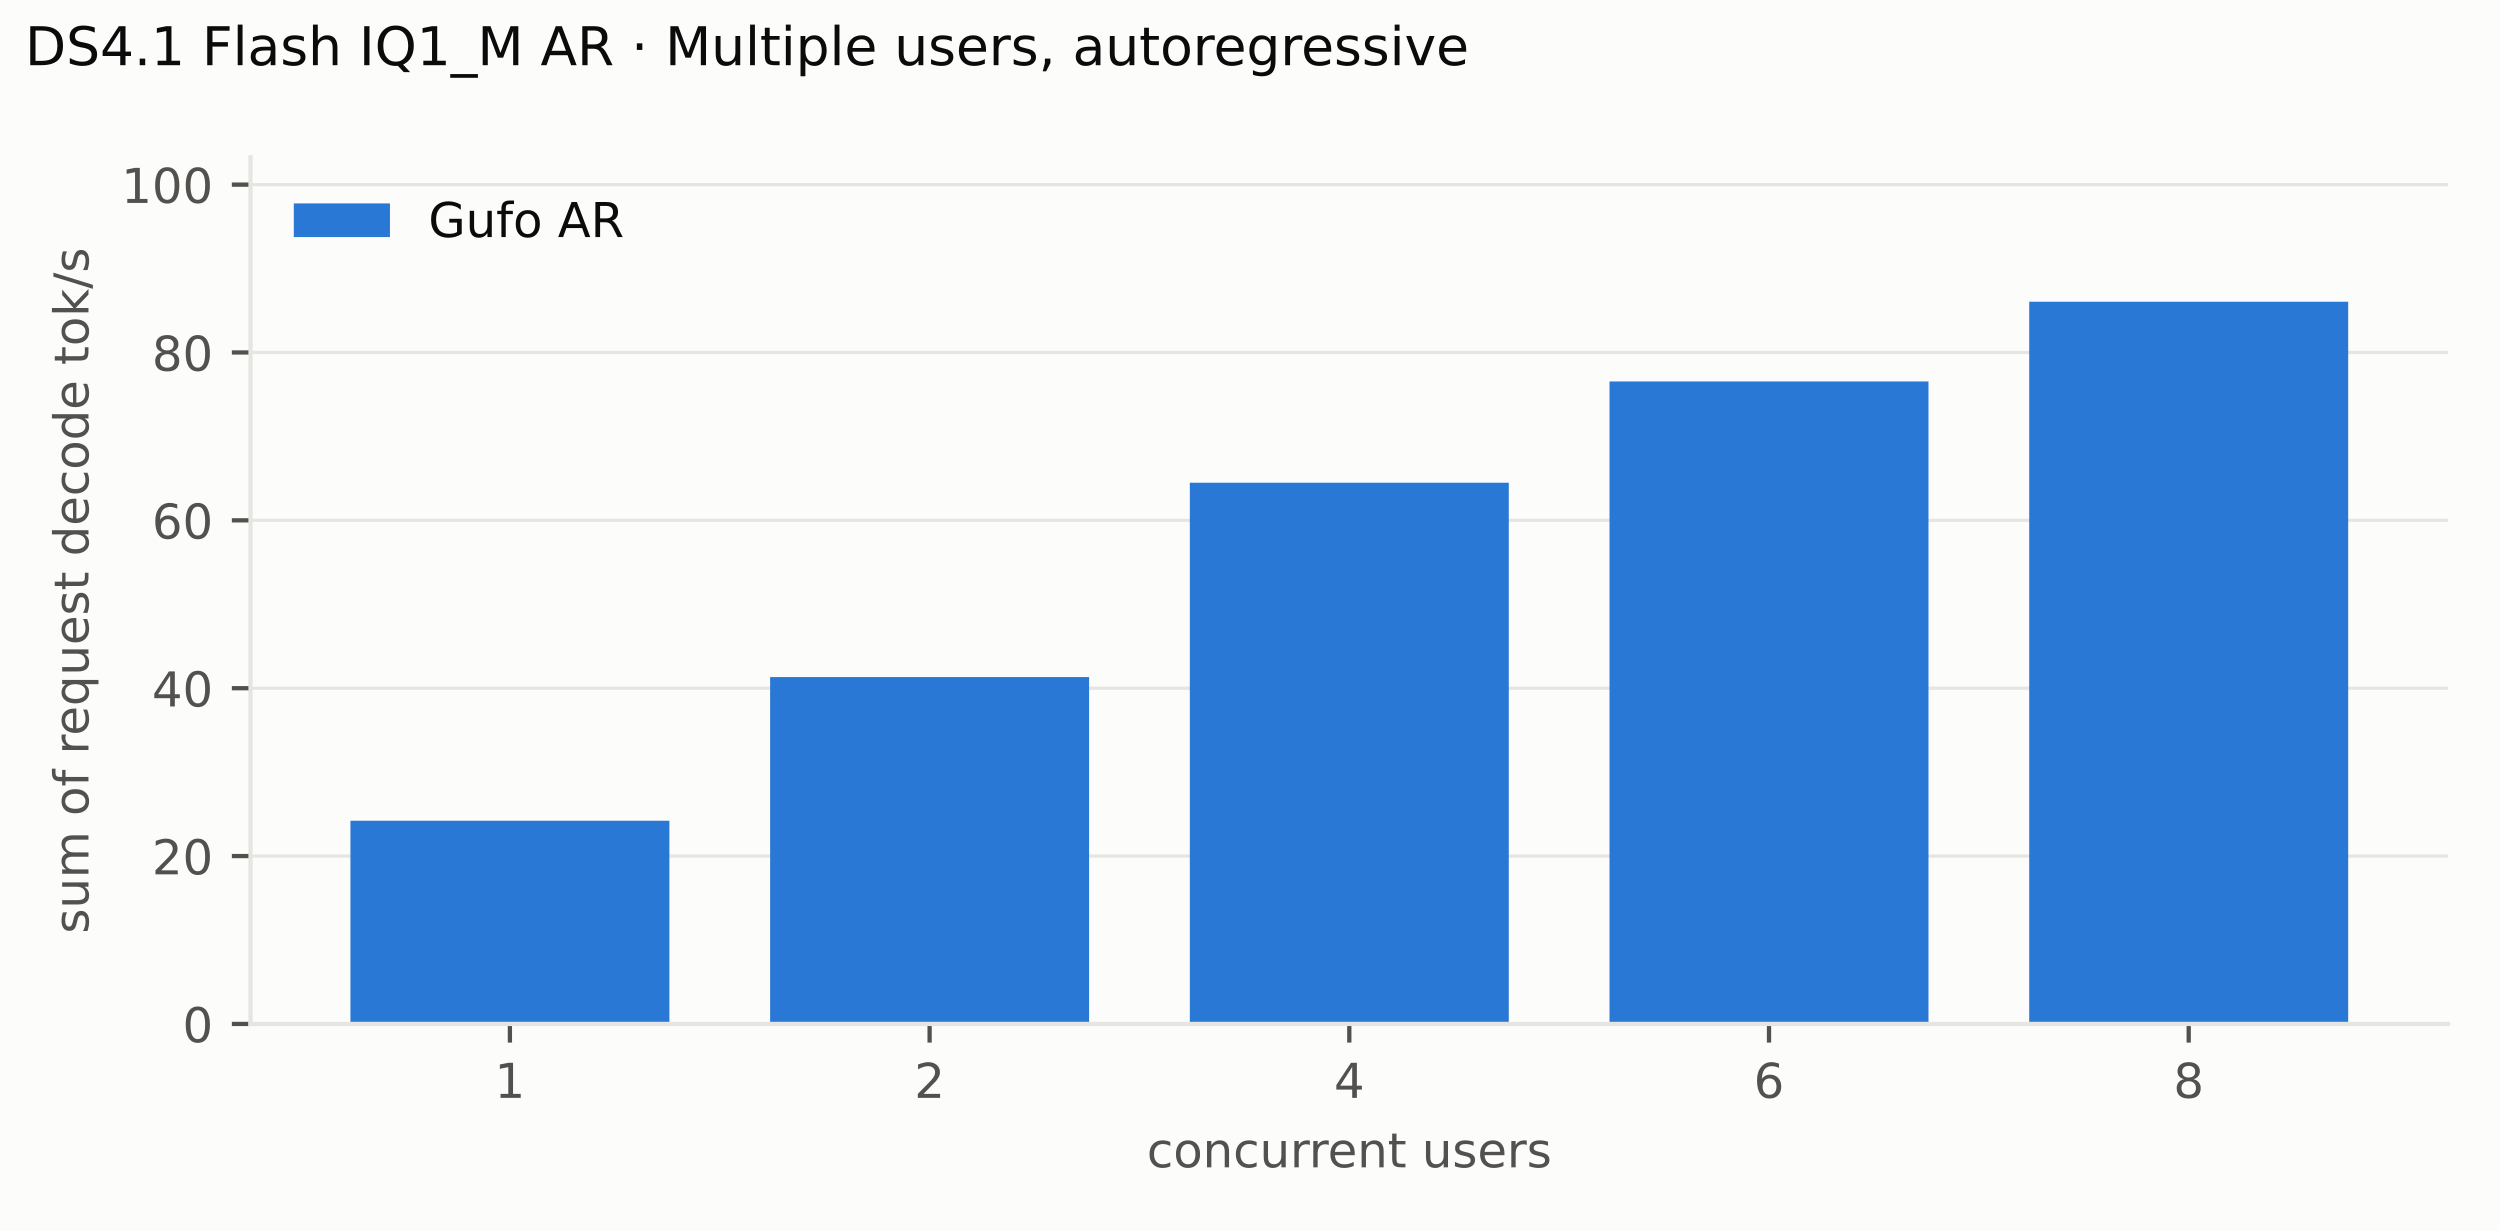
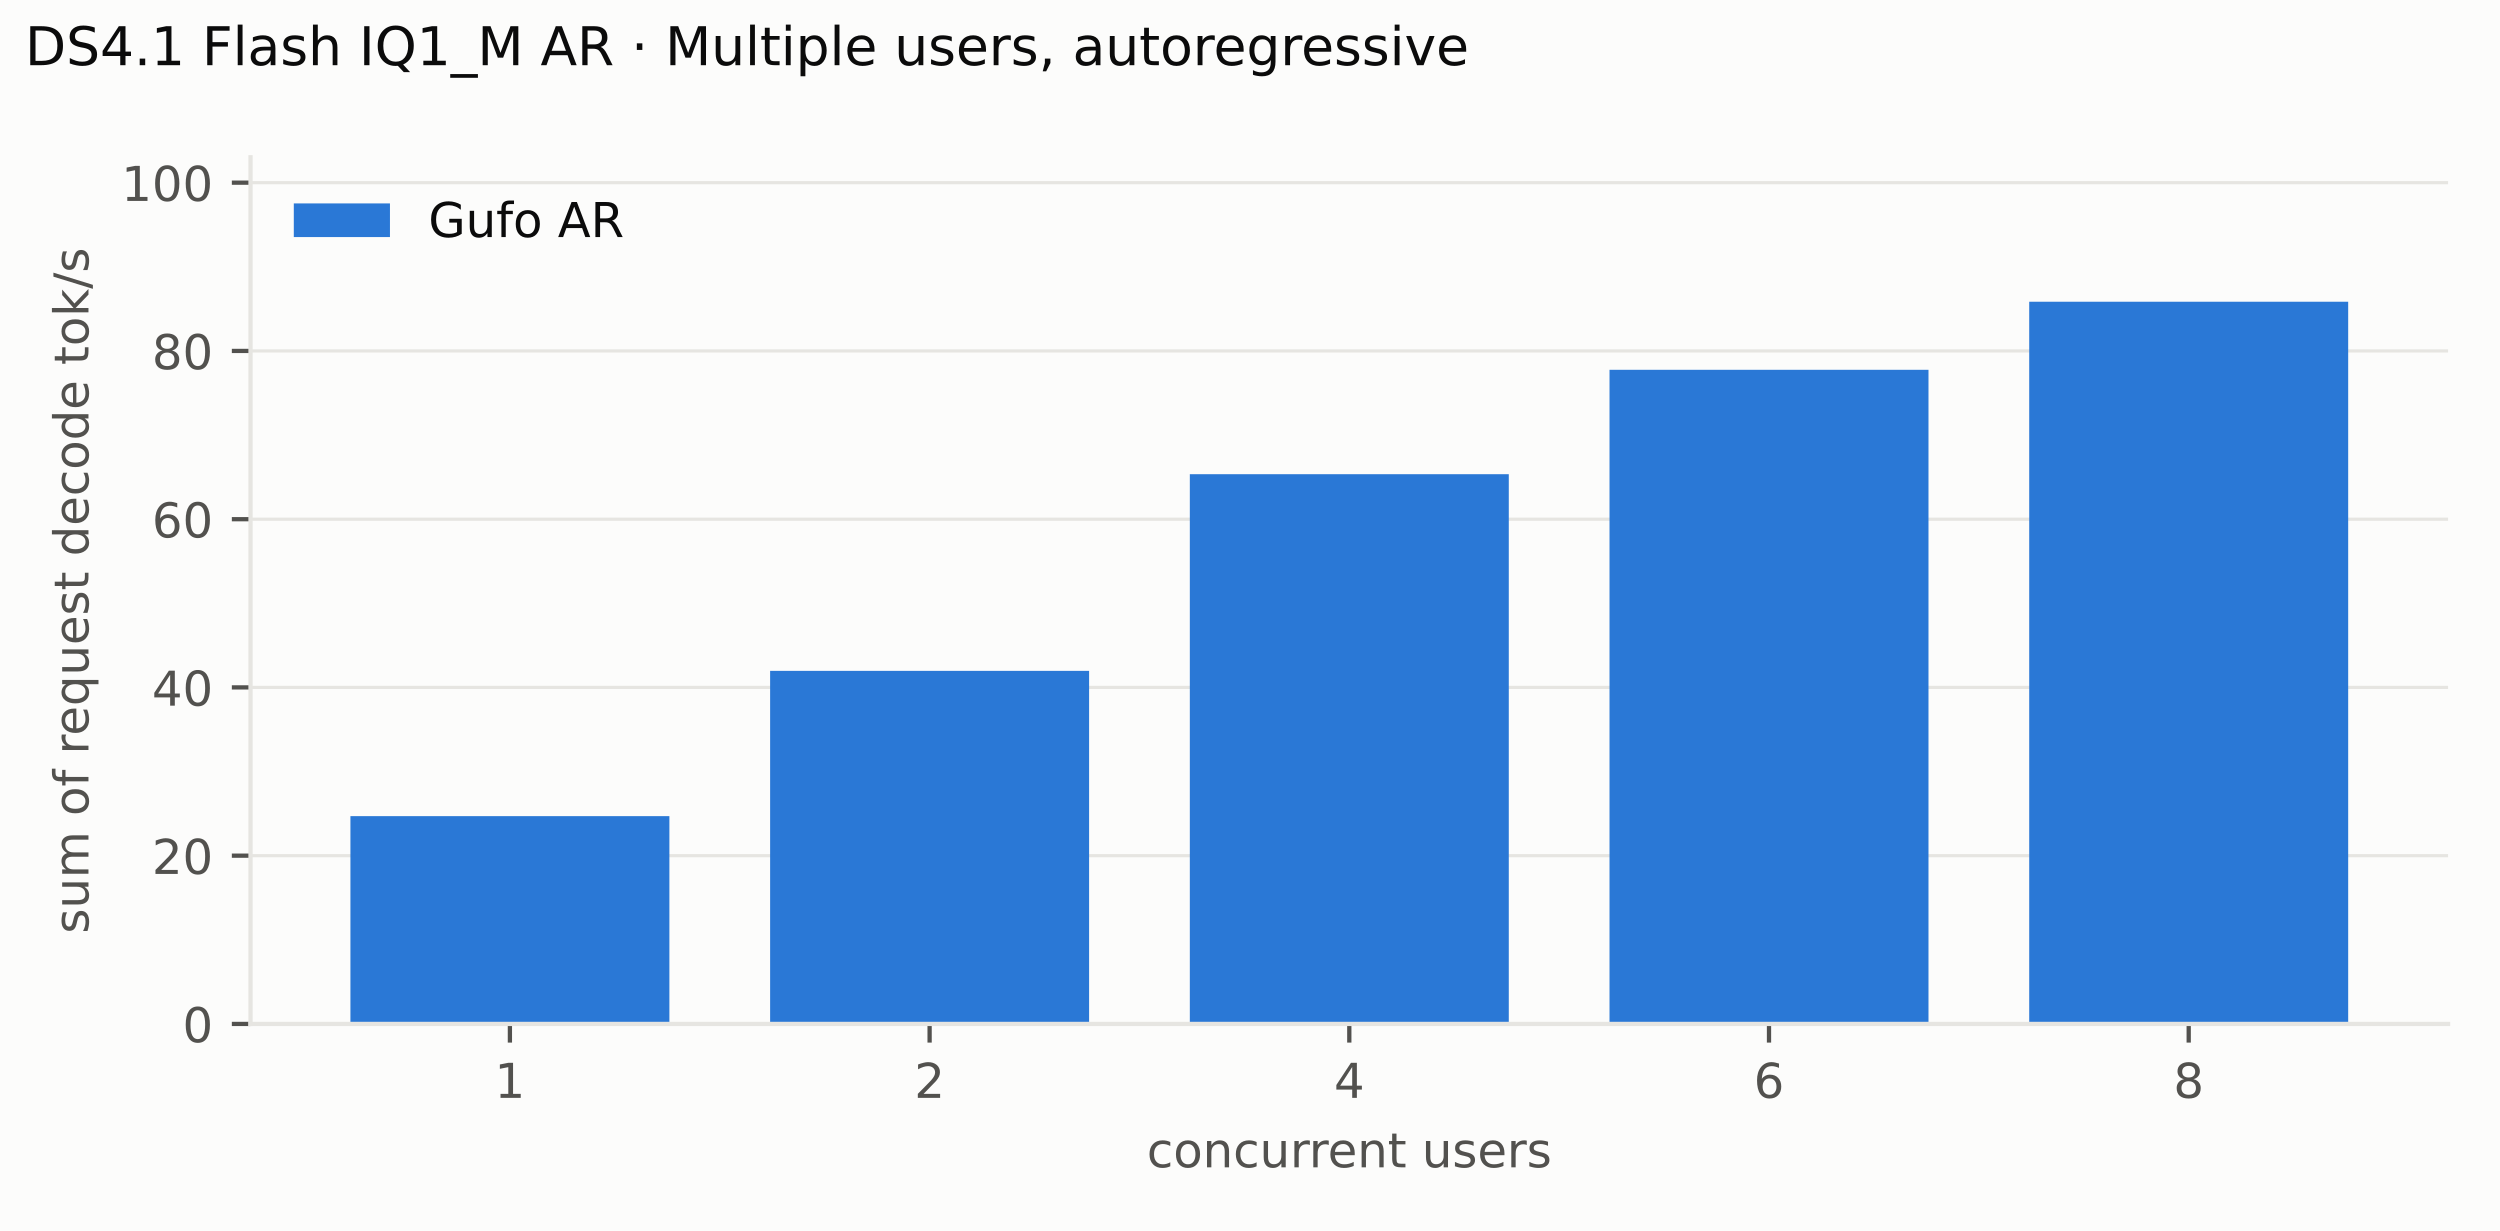
<svg xmlns="http://www.w3.org/2000/svg" xmlns:xlink="http://www.w3.org/1999/xlink" width="468pt" height="230.4pt" viewBox="0 0 468 230.4" version="1.1">
  <defs>
    <style type="text/css">*{stroke-linejoin: round; stroke-linecap: butt}</style>
  </defs>
  <g id="figure_1">
    <g id="patch_1">
      <path d="M 0 230.4 L 468 230.4 L 468 0 L 0 0 z " style="fill: #fcfcfb" />
    </g>
    <g id="axes_1">
      <g id="patch_2">
        <path d="M 46.899 191.68 L 458.28 191.68 L 458.28 29.441 L 46.899 29.441 z " style="fill: #fcfcfb" />
      </g>
      <g id="matplotlib.axis_1">
        <g id="xtick_1">
          <g id="line2d_1">
            <defs>
              <path id="m1ebf051f68" d="M 0 0 L 0 3.5 " style="stroke: #52514e; stroke-width: 0.8" />
            </defs>
            <g>
              <use xlink:href="#m1ebf051f68" x="95.454" y="191.68" style="fill: #52514e; stroke: #52514e; stroke-width: 0.8" />
            </g>
          </g>
          <g id="text_1">
            <text style="font-size: 9px; font-family: 'DejaVu Sans', 'Bitstream Vera Sans', 'Computer Modern Sans Serif', 'Lucida Grande', 'Verdana', 'Geneva', 'Lucid', 'Arial', 'Helvetica', 'Avant Garde', sans-serif; text-anchor: middle; fill: #52514e" x="95.454" y="205.518" transform="rotate(-0 95.4543 205.5179)">1</text>
          </g>
        </g>
        <g id="xtick_2">
          <g id="line2d_2">
            <g>
              <use xlink:href="#m1ebf051f68" x="174.022" y="191.68" style="fill: #52514e; stroke: #52514e; stroke-width: 0.8" />
            </g>
          </g>
          <g id="text_2">
            <text style="font-size: 9px; font-family: 'DejaVu Sans', 'Bitstream Vera Sans', 'Computer Modern Sans Serif', 'Lucida Grande', 'Verdana', 'Geneva', 'Lucid', 'Arial', 'Helvetica', 'Avant Garde', sans-serif; text-anchor: middle; fill: #52514e" x="174.022" y="205.518" transform="rotate(-0 174.022 205.5179)">2</text>
          </g>
        </g>
        <g id="xtick_3">
          <g id="line2d_3">
            <g>
              <use xlink:href="#m1ebf051f68" x="252.59" y="191.68" style="fill: #52514e; stroke: #52514e; stroke-width: 0.8" />
            </g>
          </g>
          <g id="text_3">
            <text style="font-size: 9px; font-family: 'DejaVu Sans', 'Bitstream Vera Sans', 'Computer Modern Sans Serif', 'Lucida Grande', 'Verdana', 'Geneva', 'Lucid', 'Arial', 'Helvetica', 'Avant Garde', sans-serif; text-anchor: middle; fill: #52514e" x="252.59" y="205.518" transform="rotate(-0 252.5897 205.5179)">4</text>
          </g>
        </g>
        <g id="xtick_4">
          <g id="line2d_4">
            <g>
              <use xlink:href="#m1ebf051f68" x="331.157" y="191.68" style="fill: #52514e; stroke: #52514e; stroke-width: 0.8" />
            </g>
          </g>
          <g id="text_4">
            <text style="font-size: 9px; font-family: 'DejaVu Sans', 'Bitstream Vera Sans', 'Computer Modern Sans Serif', 'Lucida Grande', 'Verdana', 'Geneva', 'Lucid', 'Arial', 'Helvetica', 'Avant Garde', sans-serif; text-anchor: middle; fill: #52514e" x="331.157" y="205.518" transform="rotate(-0 331.1574 205.5179)">6</text>
          </g>
        </g>
        <g id="xtick_5">
          <g id="line2d_5">
            <g>
              <use xlink:href="#m1ebf051f68" x="409.725" y="191.68" style="fill: #52514e; stroke: #52514e; stroke-width: 0.8" />
            </g>
          </g>
          <g id="text_5">
            <text style="font-size: 9px; font-family: 'DejaVu Sans', 'Bitstream Vera Sans', 'Computer Modern Sans Serif', 'Lucida Grande', 'Verdana', 'Geneva', 'Lucid', 'Arial', 'Helvetica', 'Avant Garde', sans-serif; text-anchor: middle; fill: #52514e" x="409.725" y="205.518" transform="rotate(-0 409.7252 205.5179)">8</text>
          </g>
        </g>
        <g id="text_6">
          <text style="font-size: 9px; font-family: 'DejaVu Sans', 'Bitstream Vera Sans', 'Computer Modern Sans Serif', 'Lucida Grande', 'Verdana', 'Geneva', 'Lucid', 'Arial', 'Helvetica', 'Avant Garde', sans-serif; text-anchor: middle; fill: #52514e" x="252.59" y="218.518" transform="rotate(-0 252.5897 218.5179)">concurrent users</text>
        </g>
      </g>
      <g id="matplotlib.axis_2">
        <g id="ytick_1">
          <g id="line2d_6">
            <path d="M 46.899 191.68 L 458.28 191.68 " clip-path="url(#pb5c279a9e9)" style="fill: none; stroke: #e6e5e1; stroke-width: 0.6; stroke-linecap: square" />
          </g>
          <g id="line2d_7">
            <defs>
              <path id="m680e5b1e24" d="M 0 0 L -3.5 0 " style="stroke: #52514e; stroke-width: 0.8" />
            </defs>
            <g>
              <use xlink:href="#m680e5b1e24" x="46.899" y="191.68" style="fill: #52514e; stroke: #52514e; stroke-width: 0.8" />
            </g>
          </g>
          <g id="text_7">
            <text style="font-size: 9px; font-family: 'DejaVu Sans', 'Bitstream Vera Sans', 'Computer Modern Sans Serif', 'Lucida Grande', 'Verdana', 'Geneva', 'Lucid', 'Arial', 'Helvetica', 'Avant Garde', sans-serif; text-anchor: end; fill: #52514e" x="39.899" y="195.099" transform="rotate(-0 39.89945 195.0989)">0</text>
          </g>
        </g>
        <g id="ytick_2">
          <g id="line2d_8">
-             <path d="M 46.899 160.257 L 458.28 160.257 " clip-path="url(#pb5c279a9e9)" style="fill: none; stroke: #e6e5e1; stroke-width: 0.6; stroke-linecap: square" />
+             <path d="M 46.899 160.183 L 458.28 160.183 " clip-path="url(#pb5c279a9e9)" style="fill: none; stroke: #e6e5e1; stroke-width: 0.6; stroke-linecap: square" />
          </g>
          <g id="line2d_9">
            <g>
-               <use xlink:href="#m680e5b1e24" x="46.899" y="160.257" style="fill: #52514e; stroke: #52514e; stroke-width: 0.8" />
+               <use xlink:href="#m680e5b1e24" x="46.899" y="160.183" style="fill: #52514e; stroke: #52514e; stroke-width: 0.8" />
            </g>
          </g>
          <g id="text_8">
-             <text style="font-size: 9px; font-family: 'DejaVu Sans', 'Bitstream Vera Sans', 'Computer Modern Sans Serif', 'Lucida Grande', 'Verdana', 'Geneva', 'Lucid', 'Arial', 'Helvetica', 'Avant Garde', sans-serif; text-anchor: end; fill: #52514e" x="39.899" y="163.676" transform="rotate(-0 39.89945 163.6755)">20</text>
+             <text style="font-size: 9px; font-family: 'DejaVu Sans', 'Bitstream Vera Sans', 'Computer Modern Sans Serif', 'Lucida Grande', 'Verdana', 'Geneva', 'Lucid', 'Arial', 'Helvetica', 'Avant Garde', sans-serif; text-anchor: end; fill: #52514e" x="39.899" y="163.602" transform="rotate(-0 39.89945 163.6023)">20</text>
          </g>
        </g>
        <g id="ytick_3">
          <g id="line2d_10">
-             <path d="M 46.899 128.833 L 458.28 128.833 " clip-path="url(#pb5c279a9e9)" style="fill: none; stroke: #e6e5e1; stroke-width: 0.6; stroke-linecap: square" />
+             <path d="M 46.899 128.687 L 458.28 128.687 " clip-path="url(#pb5c279a9e9)" style="fill: none; stroke: #e6e5e1; stroke-width: 0.6; stroke-linecap: square" />
          </g>
          <g id="line2d_11">
            <g>
-               <use xlink:href="#m680e5b1e24" x="46.899" y="128.833" style="fill: #52514e; stroke: #52514e; stroke-width: 0.8" />
+               <use xlink:href="#m680e5b1e24" x="46.899" y="128.687" style="fill: #52514e; stroke: #52514e; stroke-width: 0.8" />
            </g>
          </g>
          <g id="text_9">
-             <text style="font-size: 9px; font-family: 'DejaVu Sans', 'Bitstream Vera Sans', 'Computer Modern Sans Serif', 'Lucida Grande', 'Verdana', 'Geneva', 'Lucid', 'Arial', 'Helvetica', 'Avant Garde', sans-serif; text-anchor: end; fill: #52514e" x="39.899" y="132.252" transform="rotate(-0 39.89945 132.2521)">40</text>
+             <text style="font-size: 9px; font-family: 'DejaVu Sans', 'Bitstream Vera Sans', 'Computer Modern Sans Serif', 'Lucida Grande', 'Verdana', 'Geneva', 'Lucid', 'Arial', 'Helvetica', 'Avant Garde', sans-serif; text-anchor: end; fill: #52514e" x="39.899" y="132.106" transform="rotate(-0 39.89945 132.1057)">40</text>
          </g>
        </g>
        <g id="ytick_4">
          <g id="line2d_12">
-             <path d="M 46.899 97.41 L 458.28 97.41 " clip-path="url(#pb5c279a9e9)" style="fill: none; stroke: #e6e5e1; stroke-width: 0.6; stroke-linecap: square" />
+             <path d="M 46.899 97.19 L 458.28 97.19 " clip-path="url(#pb5c279a9e9)" style="fill: none; stroke: #e6e5e1; stroke-width: 0.6; stroke-linecap: square" />
          </g>
          <g id="line2d_13">
            <g>
-               <use xlink:href="#m680e5b1e24" x="46.899" y="97.41" style="fill: #52514e; stroke: #52514e; stroke-width: 0.8" />
+               <use xlink:href="#m680e5b1e24" x="46.899" y="97.19" style="fill: #52514e; stroke: #52514e; stroke-width: 0.8" />
            </g>
          </g>
          <g id="text_10">
-             <text style="font-size: 9px; font-family: 'DejaVu Sans', 'Bitstream Vera Sans', 'Computer Modern Sans Serif', 'Lucida Grande', 'Verdana', 'Geneva', 'Lucid', 'Arial', 'Helvetica', 'Avant Garde', sans-serif; text-anchor: end; fill: #52514e" x="39.899" y="100.829" transform="rotate(-0 39.89945 100.8286)">60</text>
+             <text style="font-size: 9px; font-family: 'DejaVu Sans', 'Bitstream Vera Sans', 'Computer Modern Sans Serif', 'Lucida Grande', 'Verdana', 'Geneva', 'Lucid', 'Arial', 'Helvetica', 'Avant Garde', sans-serif; text-anchor: end; fill: #52514e" x="39.899" y="100.609" transform="rotate(-0 39.89945 100.609)">60</text>
          </g>
        </g>
        <g id="ytick_5">
          <g id="line2d_14">
-             <path d="M 46.899 65.986 L 458.28 65.986 " clip-path="url(#pb5c279a9e9)" style="fill: none; stroke: #e6e5e1; stroke-width: 0.6; stroke-linecap: square" />
+             <path d="M 46.899 65.693 L 458.28 65.693 " clip-path="url(#pb5c279a9e9)" style="fill: none; stroke: #e6e5e1; stroke-width: 0.6; stroke-linecap: square" />
          </g>
          <g id="line2d_15">
            <g>
-               <use xlink:href="#m680e5b1e24" x="46.899" y="65.986" style="fill: #52514e; stroke: #52514e; stroke-width: 0.8" />
+               <use xlink:href="#m680e5b1e24" x="46.899" y="65.693" style="fill: #52514e; stroke: #52514e; stroke-width: 0.8" />
            </g>
          </g>
          <g id="text_11">
-             <text style="font-size: 9px; font-family: 'DejaVu Sans', 'Bitstream Vera Sans', 'Computer Modern Sans Serif', 'Lucida Grande', 'Verdana', 'Geneva', 'Lucid', 'Arial', 'Helvetica', 'Avant Garde', sans-serif; text-anchor: end; fill: #52514e" x="39.899" y="69.405" transform="rotate(-0 39.89945 69.40519)">80</text>
+             <text style="font-size: 9px; font-family: 'DejaVu Sans', 'Bitstream Vera Sans', 'Computer Modern Sans Serif', 'Lucida Grande', 'Verdana', 'Geneva', 'Lucid', 'Arial', 'Helvetica', 'Avant Garde', sans-serif; text-anchor: end; fill: #52514e" x="39.899" y="69.112" transform="rotate(-0 39.89945 69.11236)">80</text>
          </g>
        </g>
        <g id="ytick_6">
          <g id="line2d_16">
-             <path d="M 46.899 34.563 L 458.28 34.563 " clip-path="url(#pb5c279a9e9)" style="fill: none; stroke: #e6e5e1; stroke-width: 0.6; stroke-linecap: square" />
+             <path d="M 46.899 34.197 L 458.28 34.197 " clip-path="url(#pb5c279a9e9)" style="fill: none; stroke: #e6e5e1; stroke-width: 0.6; stroke-linecap: square" />
          </g>
          <g id="line2d_17">
            <g>
-               <use xlink:href="#m680e5b1e24" x="46.899" y="34.563" style="fill: #52514e; stroke: #52514e; stroke-width: 0.8" />
+               <use xlink:href="#m680e5b1e24" x="46.899" y="34.197" style="fill: #52514e; stroke: #52514e; stroke-width: 0.8" />
            </g>
          </g>
          <g id="text_12">
-             <text style="font-size: 9px; font-family: 'DejaVu Sans', 'Bitstream Vera Sans', 'Computer Modern Sans Serif', 'Lucida Grande', 'Verdana', 'Geneva', 'Lucid', 'Arial', 'Helvetica', 'Avant Garde', sans-serif; text-anchor: end; fill: #52514e" x="39.899" y="37.982" transform="rotate(-0 39.89945 37.98175)">100</text>
+             <text style="font-size: 9px; font-family: 'DejaVu Sans', 'Bitstream Vera Sans', 'Computer Modern Sans Serif', 'Lucida Grande', 'Verdana', 'Geneva', 'Lucid', 'Arial', 'Helvetica', 'Avant Garde', sans-serif; text-anchor: end; fill: #52514e" x="39.899" y="37.616" transform="rotate(-0 39.89945 37.61572)">100</text>
          </g>
        </g>
        <g id="text_13">
          <text style="font-size: 9px; font-family: 'DejaVu Sans', 'Bitstream Vera Sans', 'Computer Modern Sans Serif', 'Lucida Grande', 'Verdana', 'Geneva', 'Lucid', 'Arial', 'Helvetica', 'Avant Garde', sans-serif; text-anchor: middle; fill: #52514e" x="16.559" y="110.56" transform="rotate(-90 16.55859 110.5604)">sum of request decode tok/s</text>
        </g>
      </g>
      <g id="patch_3">
-         <path d="M 65.599 191.68 L 125.31 191.68 L 125.31 153.642 L 65.599 153.642 z " clip-path="url(#pb5c279a9e9)" style="fill: #2a78d6" />
+         <path d="M 65.599 191.68 L 125.31 191.68 L 125.31 152.782 L 65.599 152.782 z " clip-path="url(#pb5c279a9e9)" style="fill: #2a78d6" />
      </g>
      <g id="patch_4">
-         <path d="M 144.166 191.68 L 203.878 191.68 L 203.878 126.743 L 144.166 126.743 z " clip-path="url(#pb5c279a9e9)" style="fill: #2a78d6" />
+         <path d="M 144.166 191.68 L 203.878 191.68 L 203.878 125.584 L 144.166 125.584 z " clip-path="url(#pb5c279a9e9)" style="fill: #2a78d6" />
      </g>
      <g id="patch_5">
-         <path d="M 222.734 191.68 L 282.445 191.68 L 282.445 90.371 L 222.734 90.371 z " clip-path="url(#pb5c279a9e9)" style="fill: #2a78d6" />
+         <path d="M 222.734 191.68 L 282.445 191.68 L 282.445 88.765 L 222.734 88.765 z " clip-path="url(#pb5c279a9e9)" style="fill: #2a78d6" />
      </g>
      <g id="patch_6">
-         <path d="M 301.302 191.68 L 361.013 191.68 L 361.013 71.407 L 301.302 71.407 z " clip-path="url(#pb5c279a9e9)" style="fill: #2a78d6" />
+         <path d="M 301.302 191.68 L 361.013 191.68 L 361.013 69.221 L 301.302 69.221 z " clip-path="url(#pb5c279a9e9)" style="fill: #2a78d6" />
      </g>
      <g id="patch_7">
        <path d="M 379.869 191.68 L 439.581 191.68 L 439.581 56.481 L 379.869 56.481 z " clip-path="url(#pb5c279a9e9)" style="fill: #2a78d6" />
      </g>
      <g id="patch_8">
        <path d="M 46.899 191.68 L 46.899 29.441 " style="fill: none; stroke: #e6e5e1; stroke-width: 0.8; stroke-linejoin: miter; stroke-linecap: square" />
      </g>
      <g id="patch_9">
        <path d="M 46.899 191.68 L 458.28 191.68 " style="fill: none; stroke: #e6e5e1; stroke-width: 0.8; stroke-linejoin: miter; stroke-linecap: square" />
      </g>
      <g id="legend_1">
        <g id="patch_10">
          <path d="M 54.999 44.379 L 72.999 44.379 L 72.999 38.079 L 54.999 38.079 z " style="fill: #2a78d6" />
        </g>
        <g id="text_14">
          <text style="font-size: 9px; font-family: 'DejaVu Sans', 'Bitstream Vera Sans', 'Computer Modern Sans Serif', 'Lucida Grande', 'Verdana', 'Geneva', 'Lucid', 'Arial', 'Helvetica', 'Avant Garde', sans-serif; text-anchor: start; fill: #0b0b0b" x="80.199" y="44.379" transform="rotate(-0 80.19945 44.37938)">Gufo AR</text>
        </g>
      </g>
    </g>
    <g id="text_15">
      <text style="font-size: 10px; font-family: 'DejaVu Sans', 'Bitstream Vera Sans', 'Computer Modern Sans Serif', 'Lucida Grande', 'Verdana', 'Geneva', 'Lucid', 'Arial', 'Helvetica', 'Avant Garde', sans-serif; text-anchor: start; fill: #0b0b0b" x="4.68" y="12.206" transform="rotate(-0 4.68 12.20644)">DS4.1 Flash IQ1_M AR · Multiple users, autoregressive</text>
    </g>
  </g>
  <defs>
    <clipPath id="pb5c279a9e9">
      <rect x="46.899" y="29.441" width="411.381" height="162.239" />
    </clipPath>
  </defs>
</svg>
